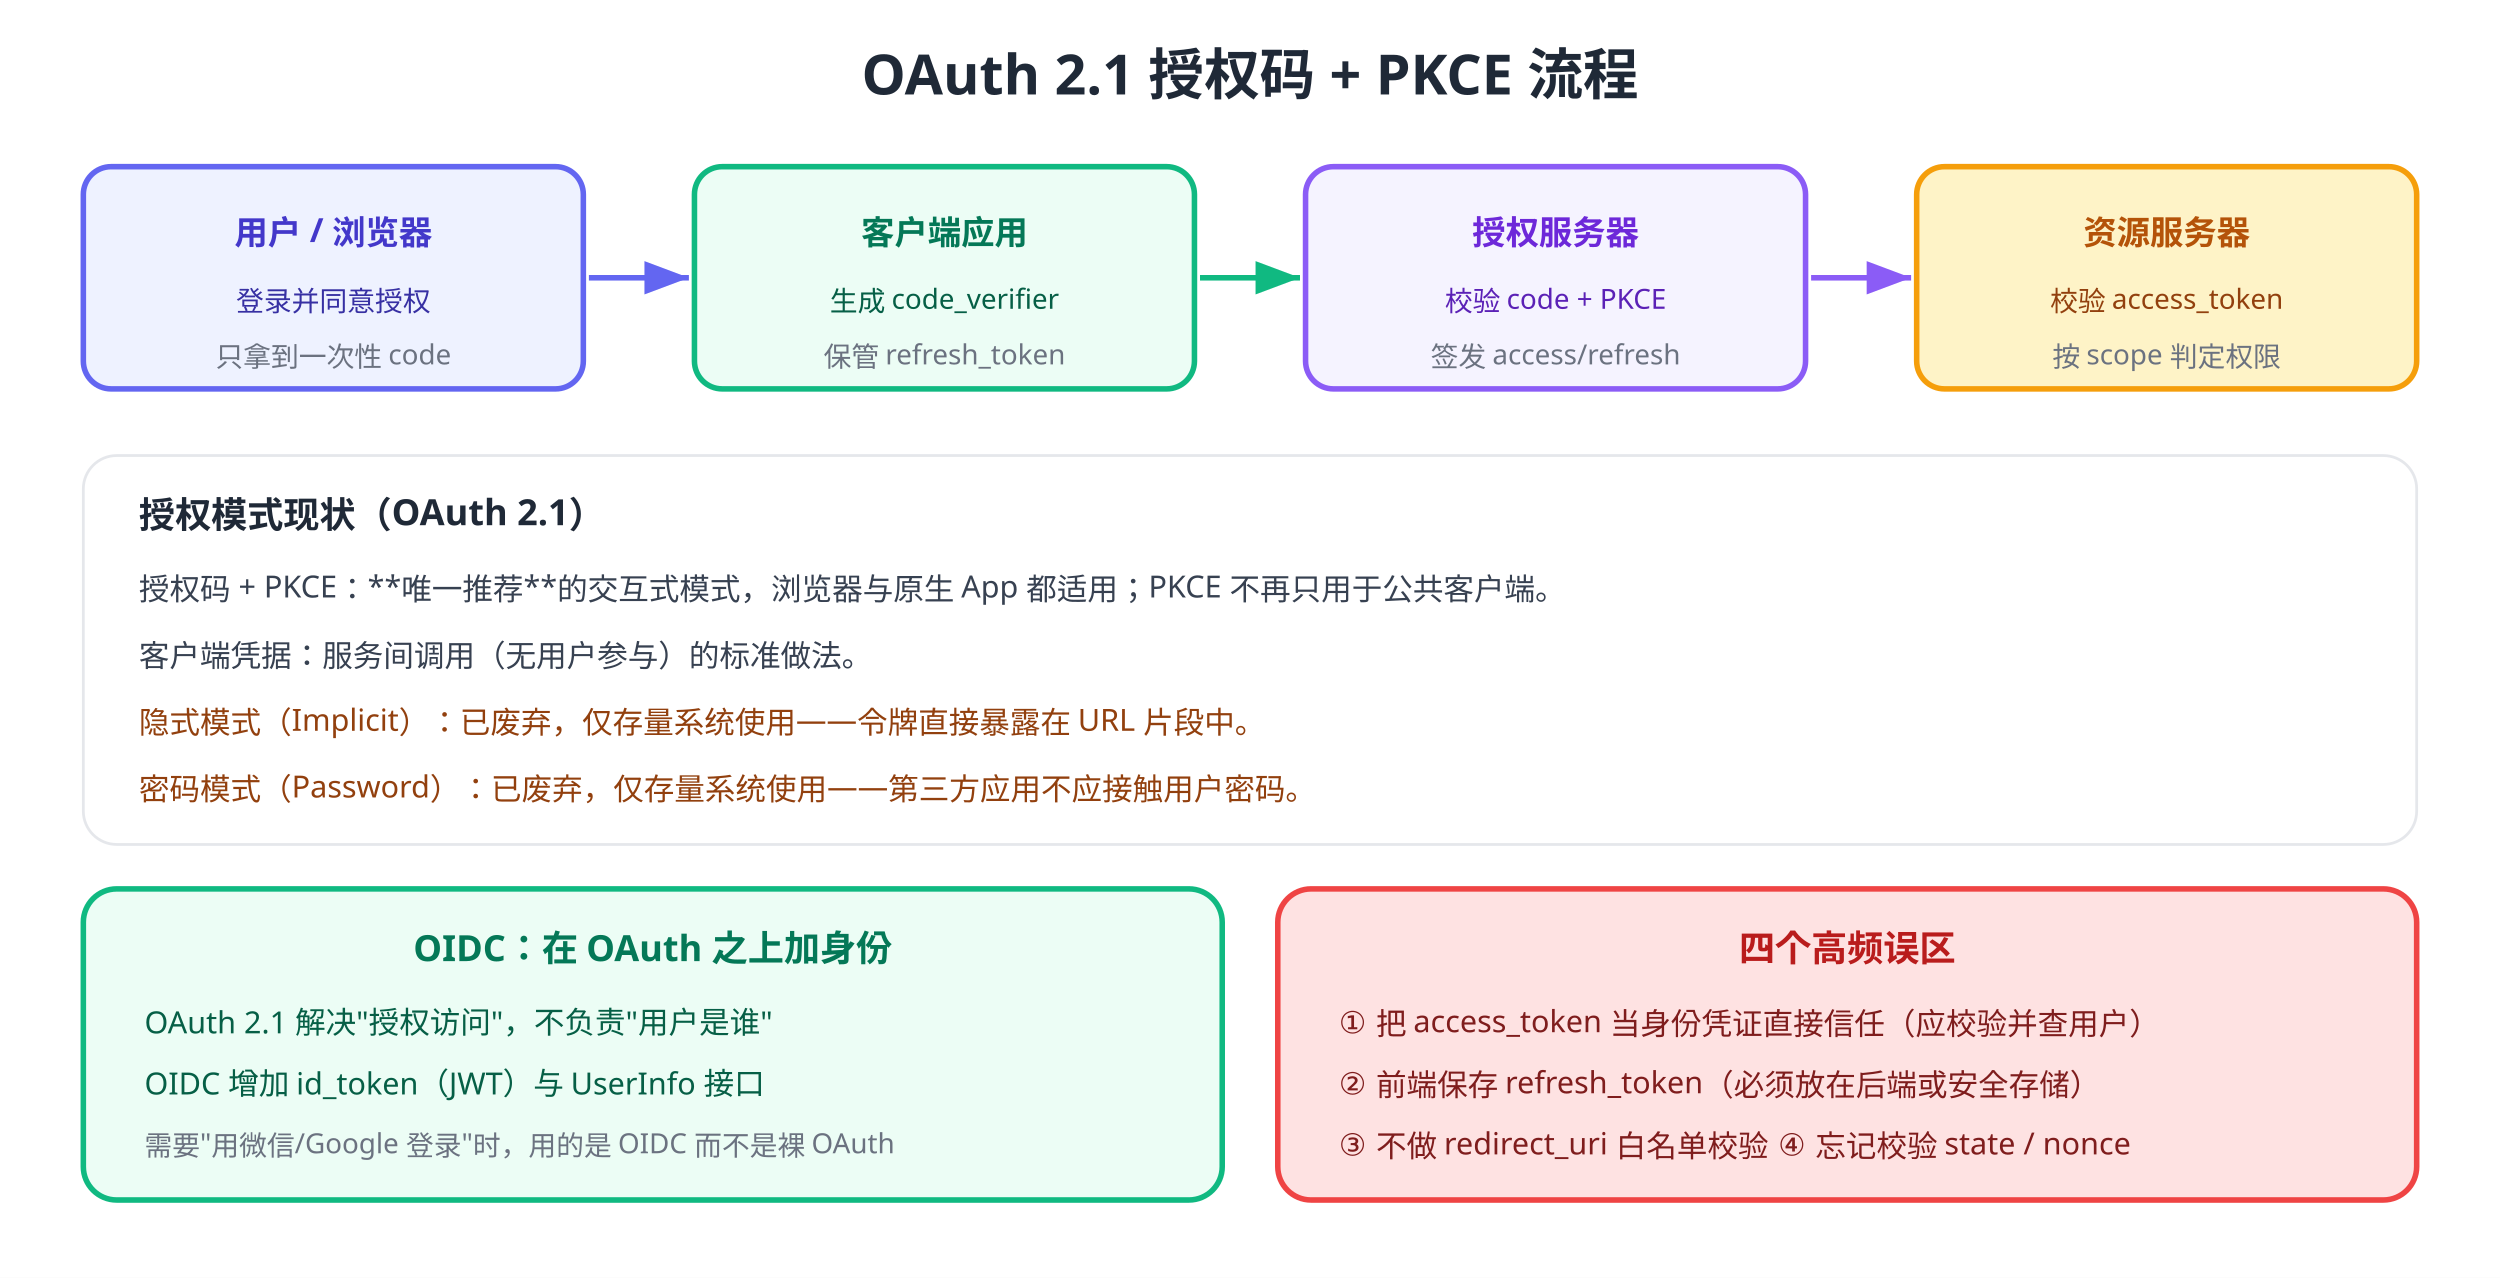
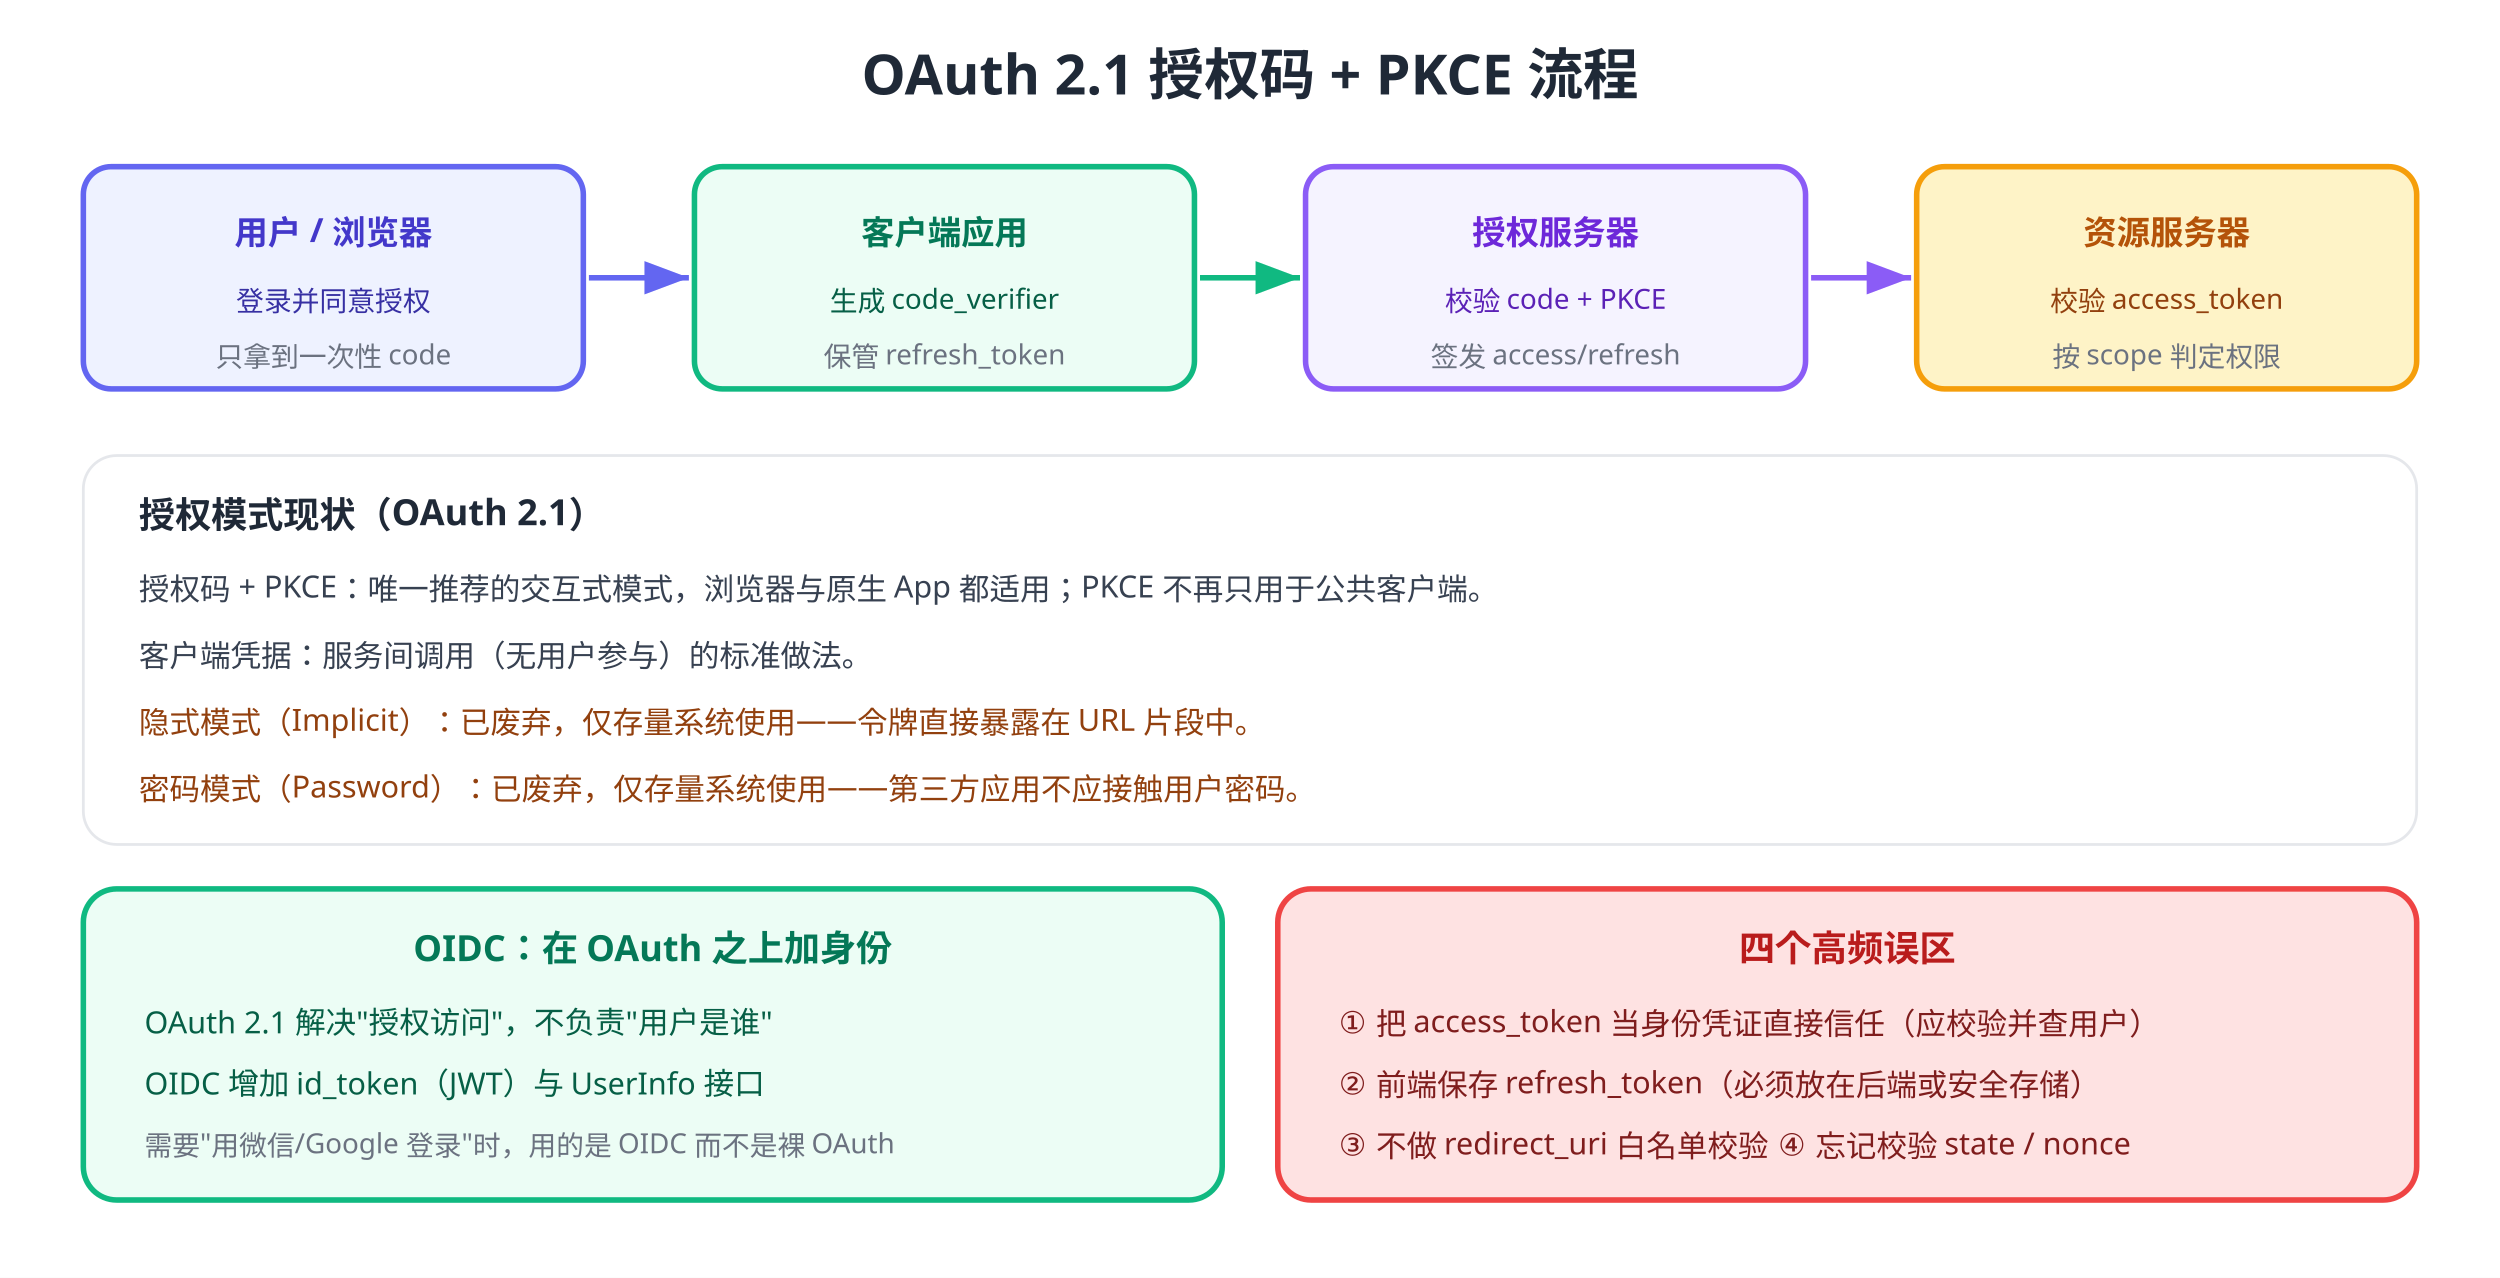
<svg xmlns="http://www.w3.org/2000/svg" width="900" height="460" viewBox="0 0 900 460" font-family="'Microsoft YaHei', 'PingFang SC', sans-serif">
  <rect width="900" height="460" fill="#ffffff" />
  <text x="450" y="34" text-anchor="middle" font-size="20" font-weight="bold" fill="#1f2937">OAuth 2.1 授权码 + PKCE 流程</text>
  <rect x="30" y="60" width="180" height="80" rx="10" fill="#eef2ff" stroke="#6366f1" stroke-width="2" />
  <text x="120" y="88" text-anchor="middle" font-size="12" font-weight="bold" fill="#4338ca">用户 / 浏览器</text>
  <text x="120" y="112" text-anchor="middle" font-size="10" fill="#3730a3">登录并同意授权</text>
  <text x="120" y="132" text-anchor="middle" font-size="10" fill="#6b7280">只拿到一次性 code</text>
  <rect x="250" y="60" width="180" height="80" rx="10" fill="#ecfdf5" stroke="#10b981" stroke-width="2" />
  <text x="340" y="88" text-anchor="middle" font-size="12" font-weight="bold" fill="#047857">客户端应用</text>
  <text x="340" y="112" text-anchor="middle" font-size="10" fill="#065f46">生成 code_verifier</text>
  <text x="340" y="132" text-anchor="middle" font-size="10" fill="#6b7280">保管 refresh_token</text>
  <rect x="470" y="60" width="180" height="80" rx="10" fill="#f5f3ff" stroke="#8b5cf6" stroke-width="2" />
  <text x="560" y="88" text-anchor="middle" font-size="12" font-weight="bold" fill="#6d28d9">授权服务器</text>
  <text x="560" y="112" text-anchor="middle" font-size="10" fill="#5b21b6">校验 code + PKCE</text>
  <text x="560" y="132" text-anchor="middle" font-size="10" fill="#6b7280">签发 access/refresh</text>
  <rect x="690" y="60" width="180" height="80" rx="10" fill="#fef3c7" stroke="#f59e0b" stroke-width="2" />
  <text x="780" y="88" text-anchor="middle" font-size="12" font-weight="bold" fill="#b45309">资源服务器</text>
  <text x="780" y="112" text-anchor="middle" font-size="10" fill="#92400e">校验 access_token</text>
  <text x="780" y="132" text-anchor="middle" font-size="10" fill="#6b7280">按 scope 判定权限</text>
  <path d="M 212 100 H 248" stroke="#6366f1" stroke-width="2" fill="none" marker-end="url(#o1)" />
  <path d="M 432 100 H 468" stroke="#10b981" stroke-width="2" fill="none" marker-end="url(#o2)" />
  <path d="M 652 100 H 688" stroke="#8b5cf6" stroke-width="2" fill="none" marker-end="url(#o3)" />
  <rect x="30" y="164" width="840" height="140" rx="12" fill="#ffffff" stroke="#e5e7eb" />
  <text x="50" y="190" font-size="13" font-weight="bold" fill="#1f2937">授权模式现状（OAuth 2.1）</text>
-   <text x="50" y="216" font-size="11" fill="#374151">授权码 + PKCE：**唯一推荐**的交互式模式，浏览器与原生 App 都适用；PKCE 不再只用于公共客户端。</text>
+   <text x="50" y="216" font-size="11" fill="#374151">授权码 + PKCE：唯一推荐的交互式模式，浏览器与原生 App 都适用；PKCE 不再只用于公共客户端。</text>
  <text x="50" y="240" font-size="11" fill="#374151">客户端凭据：服务间调用（无用户参与）的标准做法。</text>
  <text x="50" y="264" font-size="11" fill="#92400e">隐式模式（Implicit）：已废弃，仅存量系统使用——令牌直接暴露在 URL 片段中。</text>
  <text x="50" y="288" font-size="11" fill="#92400e">密码模式（Password）：已废弃，仅存量系统使用——第三方应用不应接触用户密码。</text>
  <rect x="30" y="320" width="410" height="112" rx="12" fill="#ecfdf5" stroke="#10b981" stroke-width="2" />
  <text x="235" y="346" text-anchor="middle" font-size="13" font-weight="bold" fill="#047857">OIDC：在 OAuth 之上加身份</text>
  <text x="52" y="372" font-size="11" fill="#065f46">OAuth 2.1 解决"授权访问"，不负责"用户是谁"</text>
  <text x="52" y="394" font-size="11" fill="#065f46">OIDC 增加 id_token（JWT）与 UserInfo 接口</text>
  <text x="52" y="416" font-size="10" fill="#6b7280">需要"用微信/Google 登录"时，用的是 OIDC 而不是裸 OAuth</text>
  <rect x="460" y="320" width="410" height="112" rx="12" fill="#fee2e2" stroke="#ef4444" stroke-width="2" />
  <text x="665" y="346" text-anchor="middle" font-size="13" font-weight="bold" fill="#b91c1c">四个高频误区</text>
  <text x="482" y="372" font-size="11" fill="#7f1d1d">① 把 access_token 当身份凭证直接信任（应校验并查用户）</text>
  <text x="482" y="394" font-size="11" fill="#7f1d1d">② 前端保存 refresh_token（必须放在后端或安全存储）</text>
  <text x="482" y="416" font-size="11" fill="#7f1d1d">③ 不做 redirect_uri 白名单校验 ④ 忘记校验 state / nonce</text>
  <defs>
    <marker id="o1" markerWidth="10" markerHeight="10" refX="8" refY="3" orient="auto" markerUnits="strokeWidth">
      <path d="M0,0 L8,3 L0,6 Z" fill="#6366f1" />
    </marker>
    <marker id="o2" markerWidth="10" markerHeight="10" refX="8" refY="3" orient="auto" markerUnits="strokeWidth">
      <path d="M0,0 L8,3 L0,6 Z" fill="#10b981" />
    </marker>
    <marker id="o3" markerWidth="10" markerHeight="10" refX="8" refY="3" orient="auto" markerUnits="strokeWidth">
      <path d="M0,0 L8,3 L0,6 Z" fill="#8b5cf6" />
    </marker>
  </defs>
</svg>
